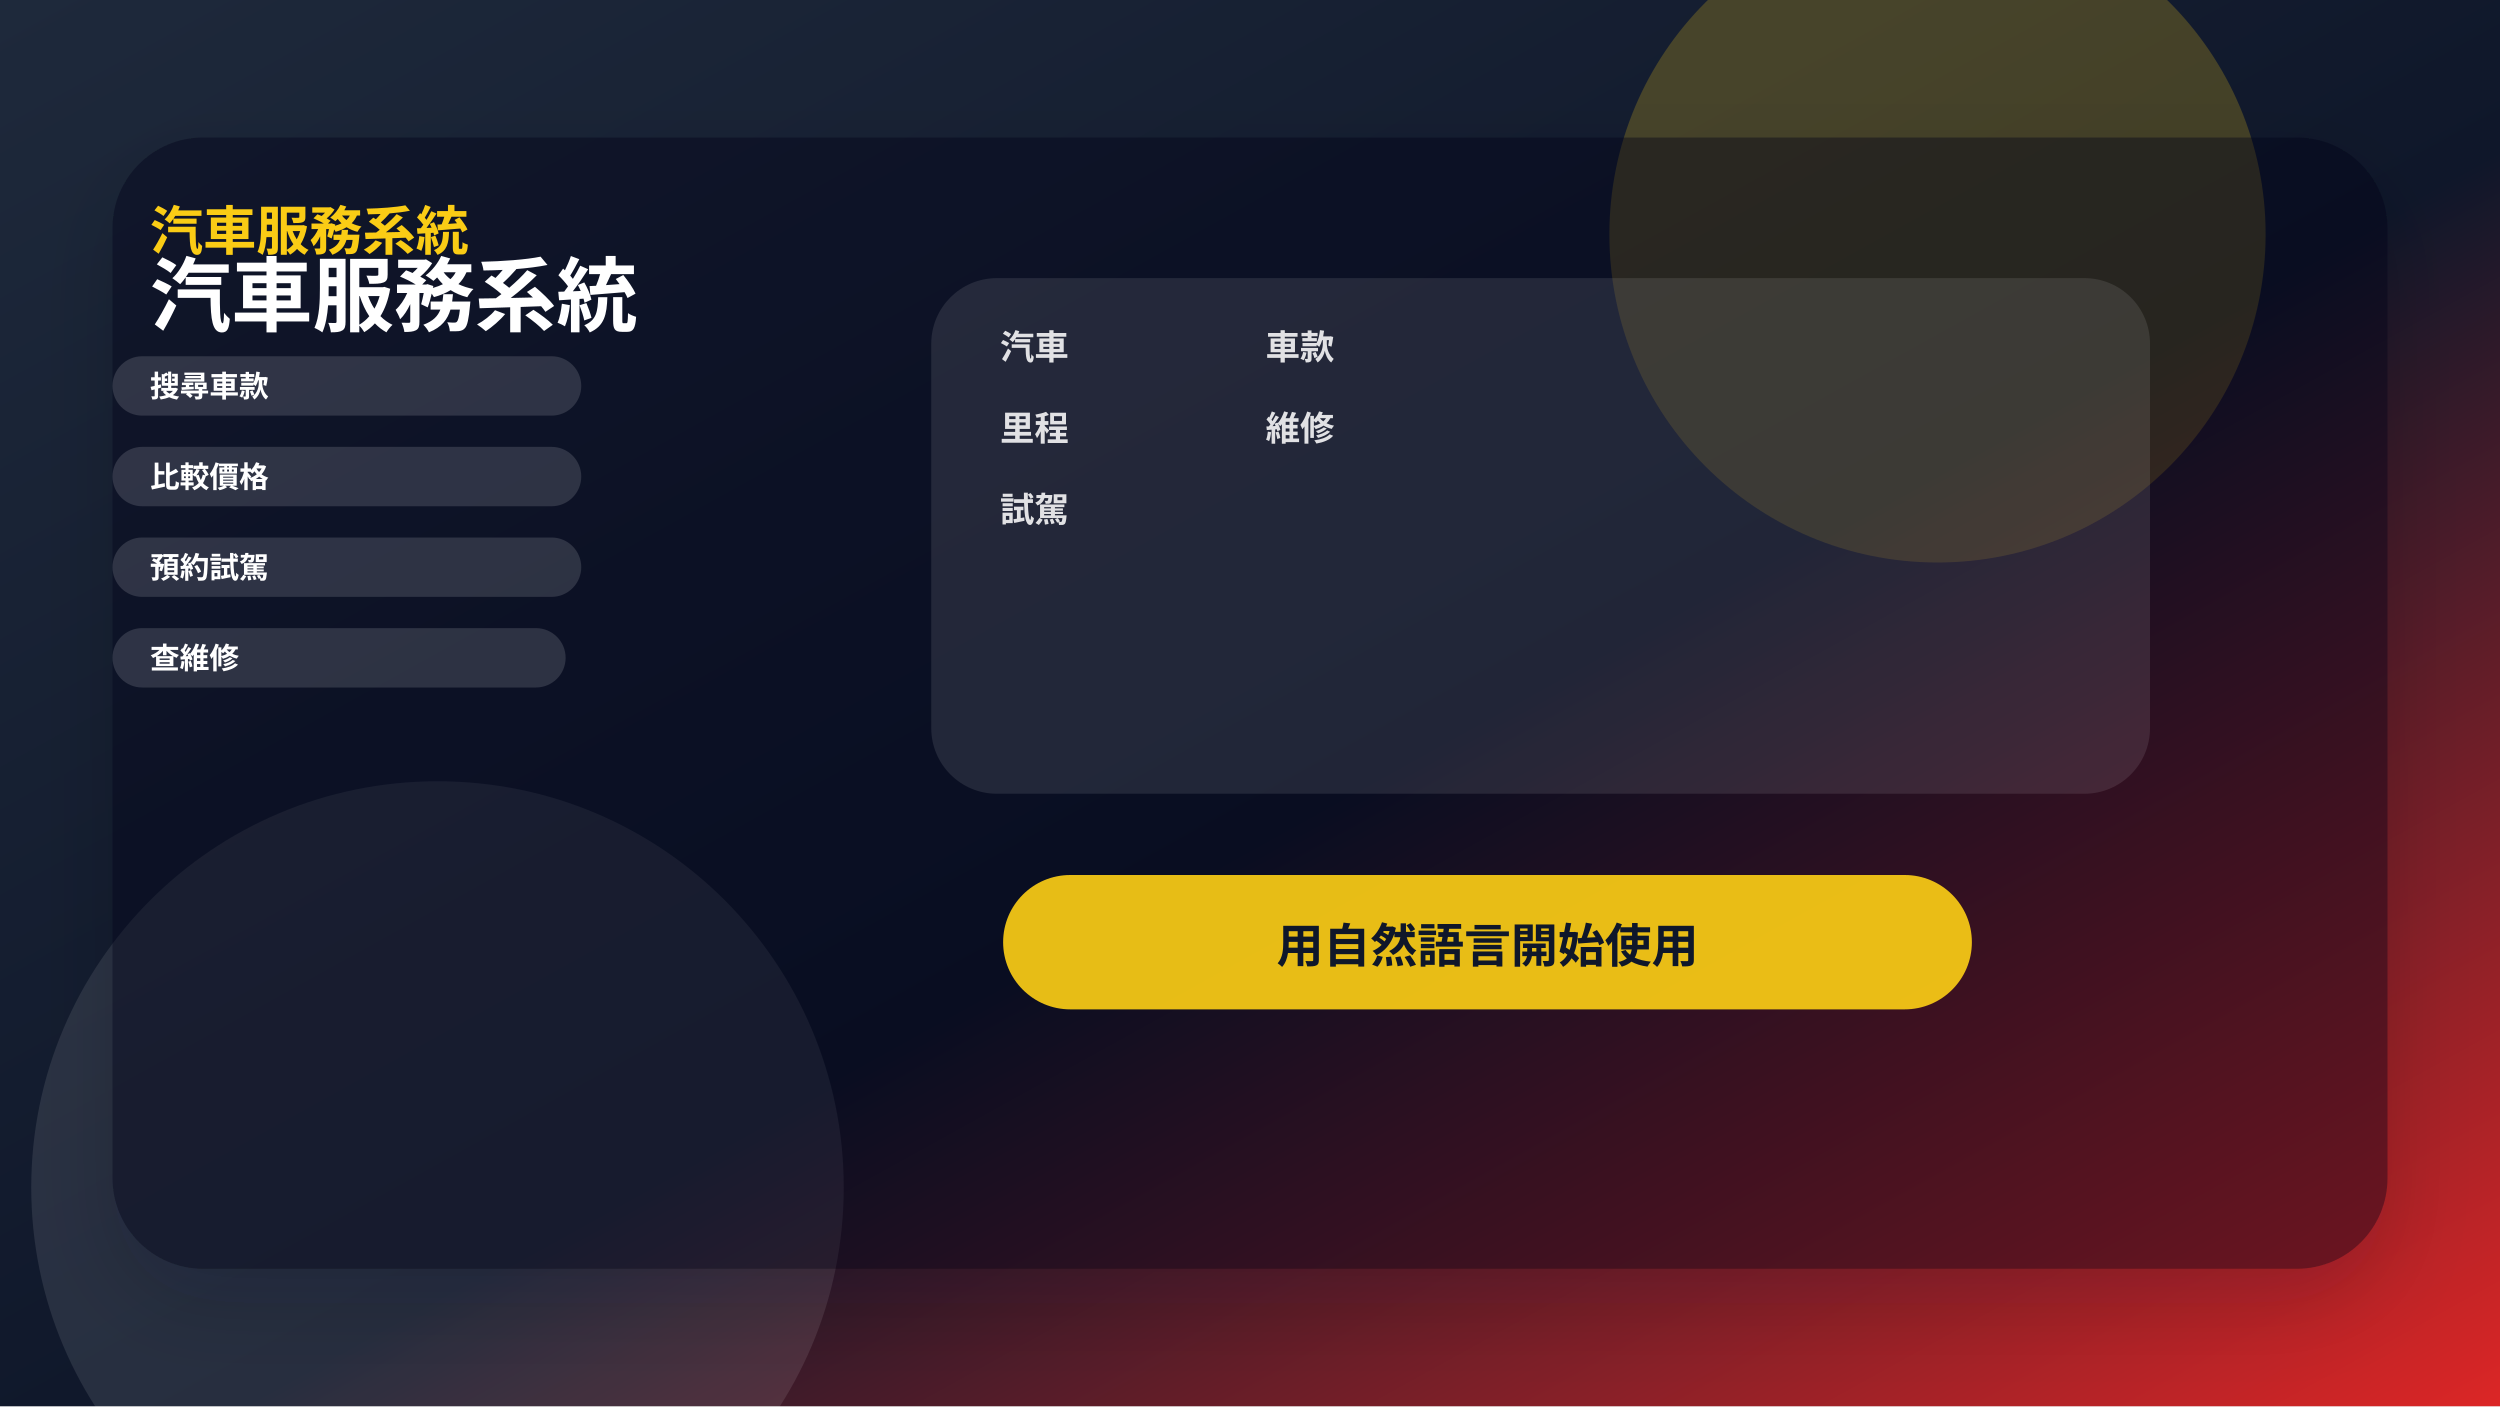
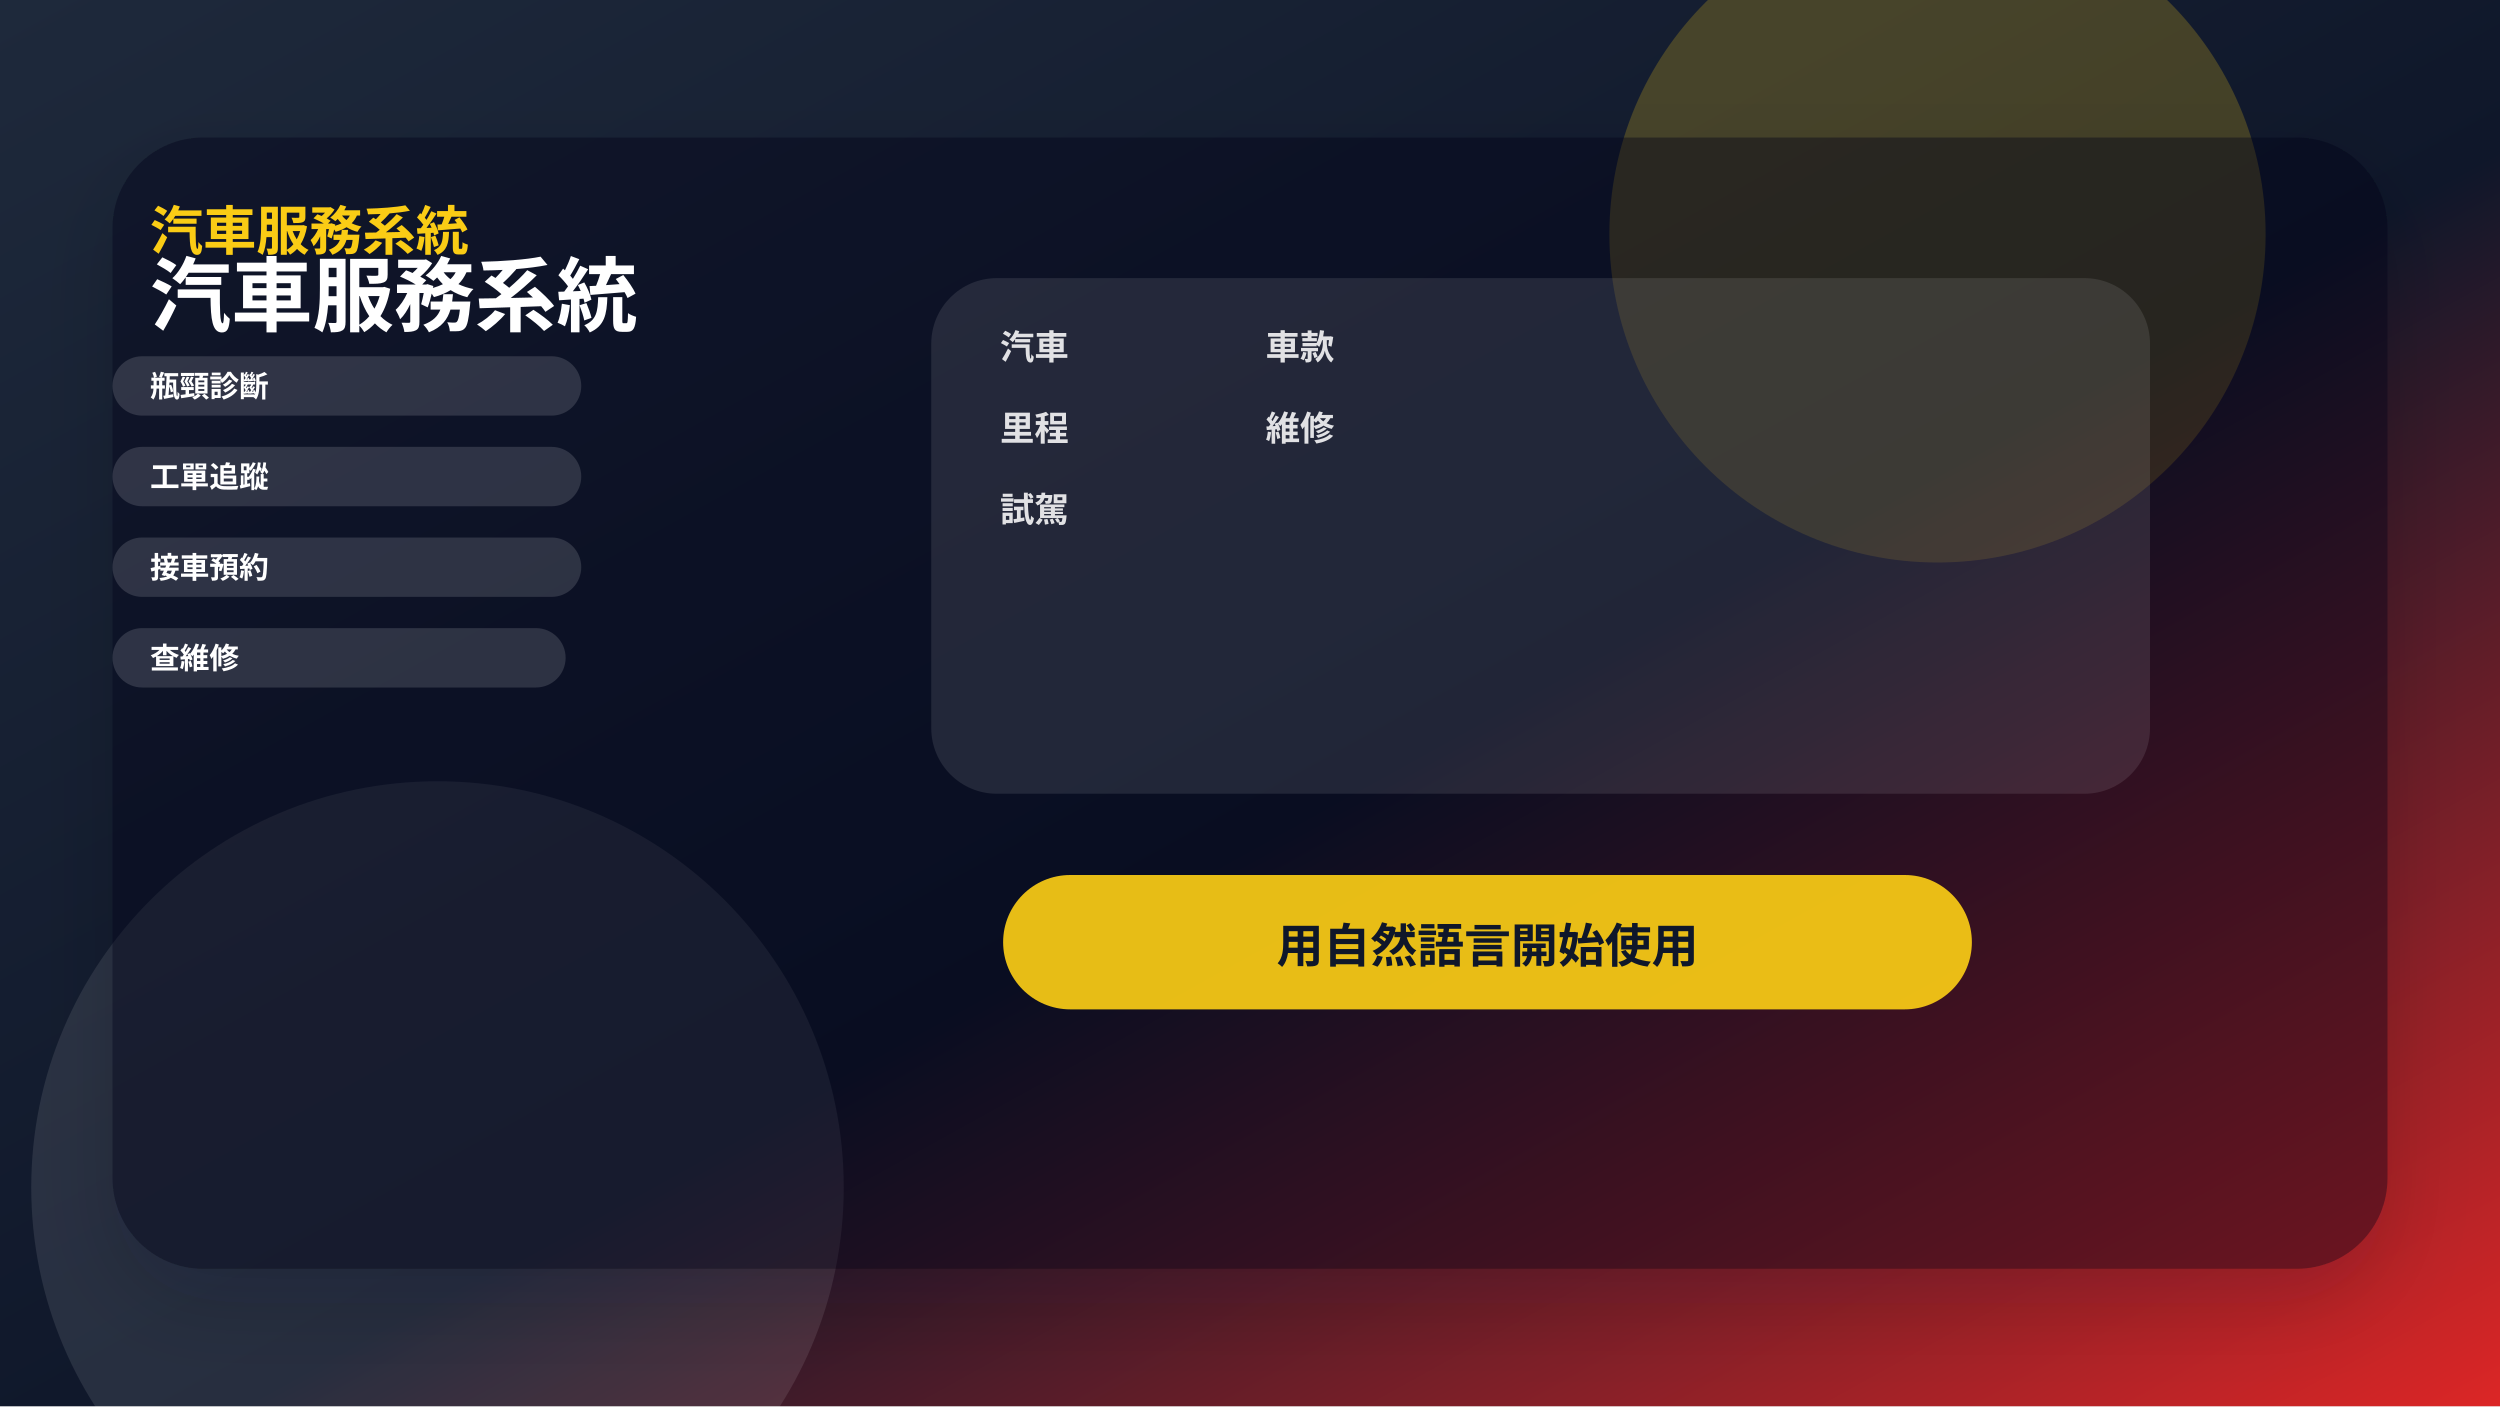
<svg xmlns="http://www.w3.org/2000/svg" width="1600" height="900" viewBox="0 0 1600 900" role="img" aria-label="汽車服務系統 產業主視覺">
  <defs>
    <linearGradient id="bg" x1="0" y1="0" x2="1" y2="1">
      <stop offset="0" stop-color="#1e293b" />
      <stop offset=".55" stop-color="#0f172a" />
      <stop offset="1" stop-color="#dc2626" />
    </linearGradient>
    <filter id="shadow">
      <feDropShadow dx="0" dy="22" stdDeviation="26" flood-color="#020617" flood-opacity=".38" />
    </filter>
  </defs>
  <rect width="1600" height="900" fill="url(#bg)" />
  <circle cx="1240" cy="150" r="210" fill="#facc15" opacity=".22" />
  <circle cx="280" cy="760" r="260" fill="white" opacity=".10" />
  <rect x="72" y="88" width="1456" height="724" rx="58" fill="#020617" opacity=".42" filter="url(#shadow)" />
  <text x="96" y="160" font-family="-apple-system,BlinkMacSystemFont,Noto Sans TC,sans-serif" font-size="34" font-weight="900" fill="#facc15">汽車服務系統</text>
  <text x="96" y="208" font-family="-apple-system,BlinkMacSystemFont,Noto Sans TC,sans-serif" font-size="52" font-weight="950" fill="white">汽車服務系統</text>
  <rect x="72" y="228" width="300" height="38" rx="19" fill="white" opacity=".14" />
-   <text x="96" y="254" font-family="-apple-system,BlinkMacSystemFont,Noto Sans TC,sans-serif" font-size="19" font-weight="800" fill="white">搜尋車款</text>
+   <text x="96" y="254" font-family="-apple-system,BlinkMacSystemFont,Noto Sans TC,sans-serif" font-size="19" font-weight="800" fill="white">瓶頸診斷</text>
  <rect x="72" y="286" width="300" height="38" rx="19" fill="white" opacity=".14" />
-   <text x="96" y="312" font-family="-apple-system,BlinkMacSystemFont,Noto Sans TC,sans-serif" font-size="19" font-weight="800" fill="white">比較價格</text>
+   <text x="96" y="312" font-family="-apple-system,BlinkMacSystemFont,Noto Sans TC,sans-serif" font-size="19" font-weight="800" fill="white">工單追蹤</text>
  <rect x="72" y="344" width="300" height="38" rx="19" fill="white" opacity=".14" />
-   <text x="96" y="370" font-family="-apple-system,BlinkMacSystemFont,Noto Sans TC,sans-serif" font-size="19" font-weight="800" fill="white">預約試駕</text>
+   <text x="96" y="370" font-family="-apple-system,BlinkMacSystemFont,Noto Sans TC,sans-serif" font-size="19" font-weight="800" fill="white">接車預約</text>
  <rect x="72" y="402" width="290" height="38" rx="19" fill="white" opacity=".14" />
  <text x="96" y="428" font-family="-apple-system,BlinkMacSystemFont,Noto Sans TC,sans-serif" font-size="19" font-weight="800" fill="white">查維修</text>
  <rect x="596" y="178" width="780" height="330" rx="42" fill="white" opacity=".10" />
  <rect x="642" y="560" width="620" height="86" rx="43" fill="#facc15" opacity=".92" />
  <text x="952" y="616" text-anchor="middle" font-family="-apple-system,BlinkMacSystemFont,Noto Sans TC,sans-serif" font-size="30" font-weight="950" fill="#0f172a">用自然語言開始使用</text>
  <text x="640" y="230" font-family="-apple-system,BlinkMacSystemFont,Noto Sans TC,sans-serif" font-size="22" font-weight="800" fill="white" opacity=".86">汽車</text>
  <text x="810" y="230" font-family="-apple-system,BlinkMacSystemFont,Noto Sans TC,sans-serif" font-size="22" font-weight="800" fill="white" opacity=".86">車款</text>
  <text x="640" y="282" font-family="-apple-system,BlinkMacSystemFont,Noto Sans TC,sans-serif" font-size="22" font-weight="800" fill="white" opacity=".86">里程</text>
  <text x="810" y="282" font-family="-apple-system,BlinkMacSystemFont,Noto Sans TC,sans-serif" font-size="22" font-weight="800" fill="white" opacity=".86">維修</text>
  <text x="640" y="334" font-family="-apple-system,BlinkMacSystemFont,Noto Sans TC,sans-serif" font-size="22" font-weight="800" fill="white" opacity=".86">試駕</text>
</svg>
